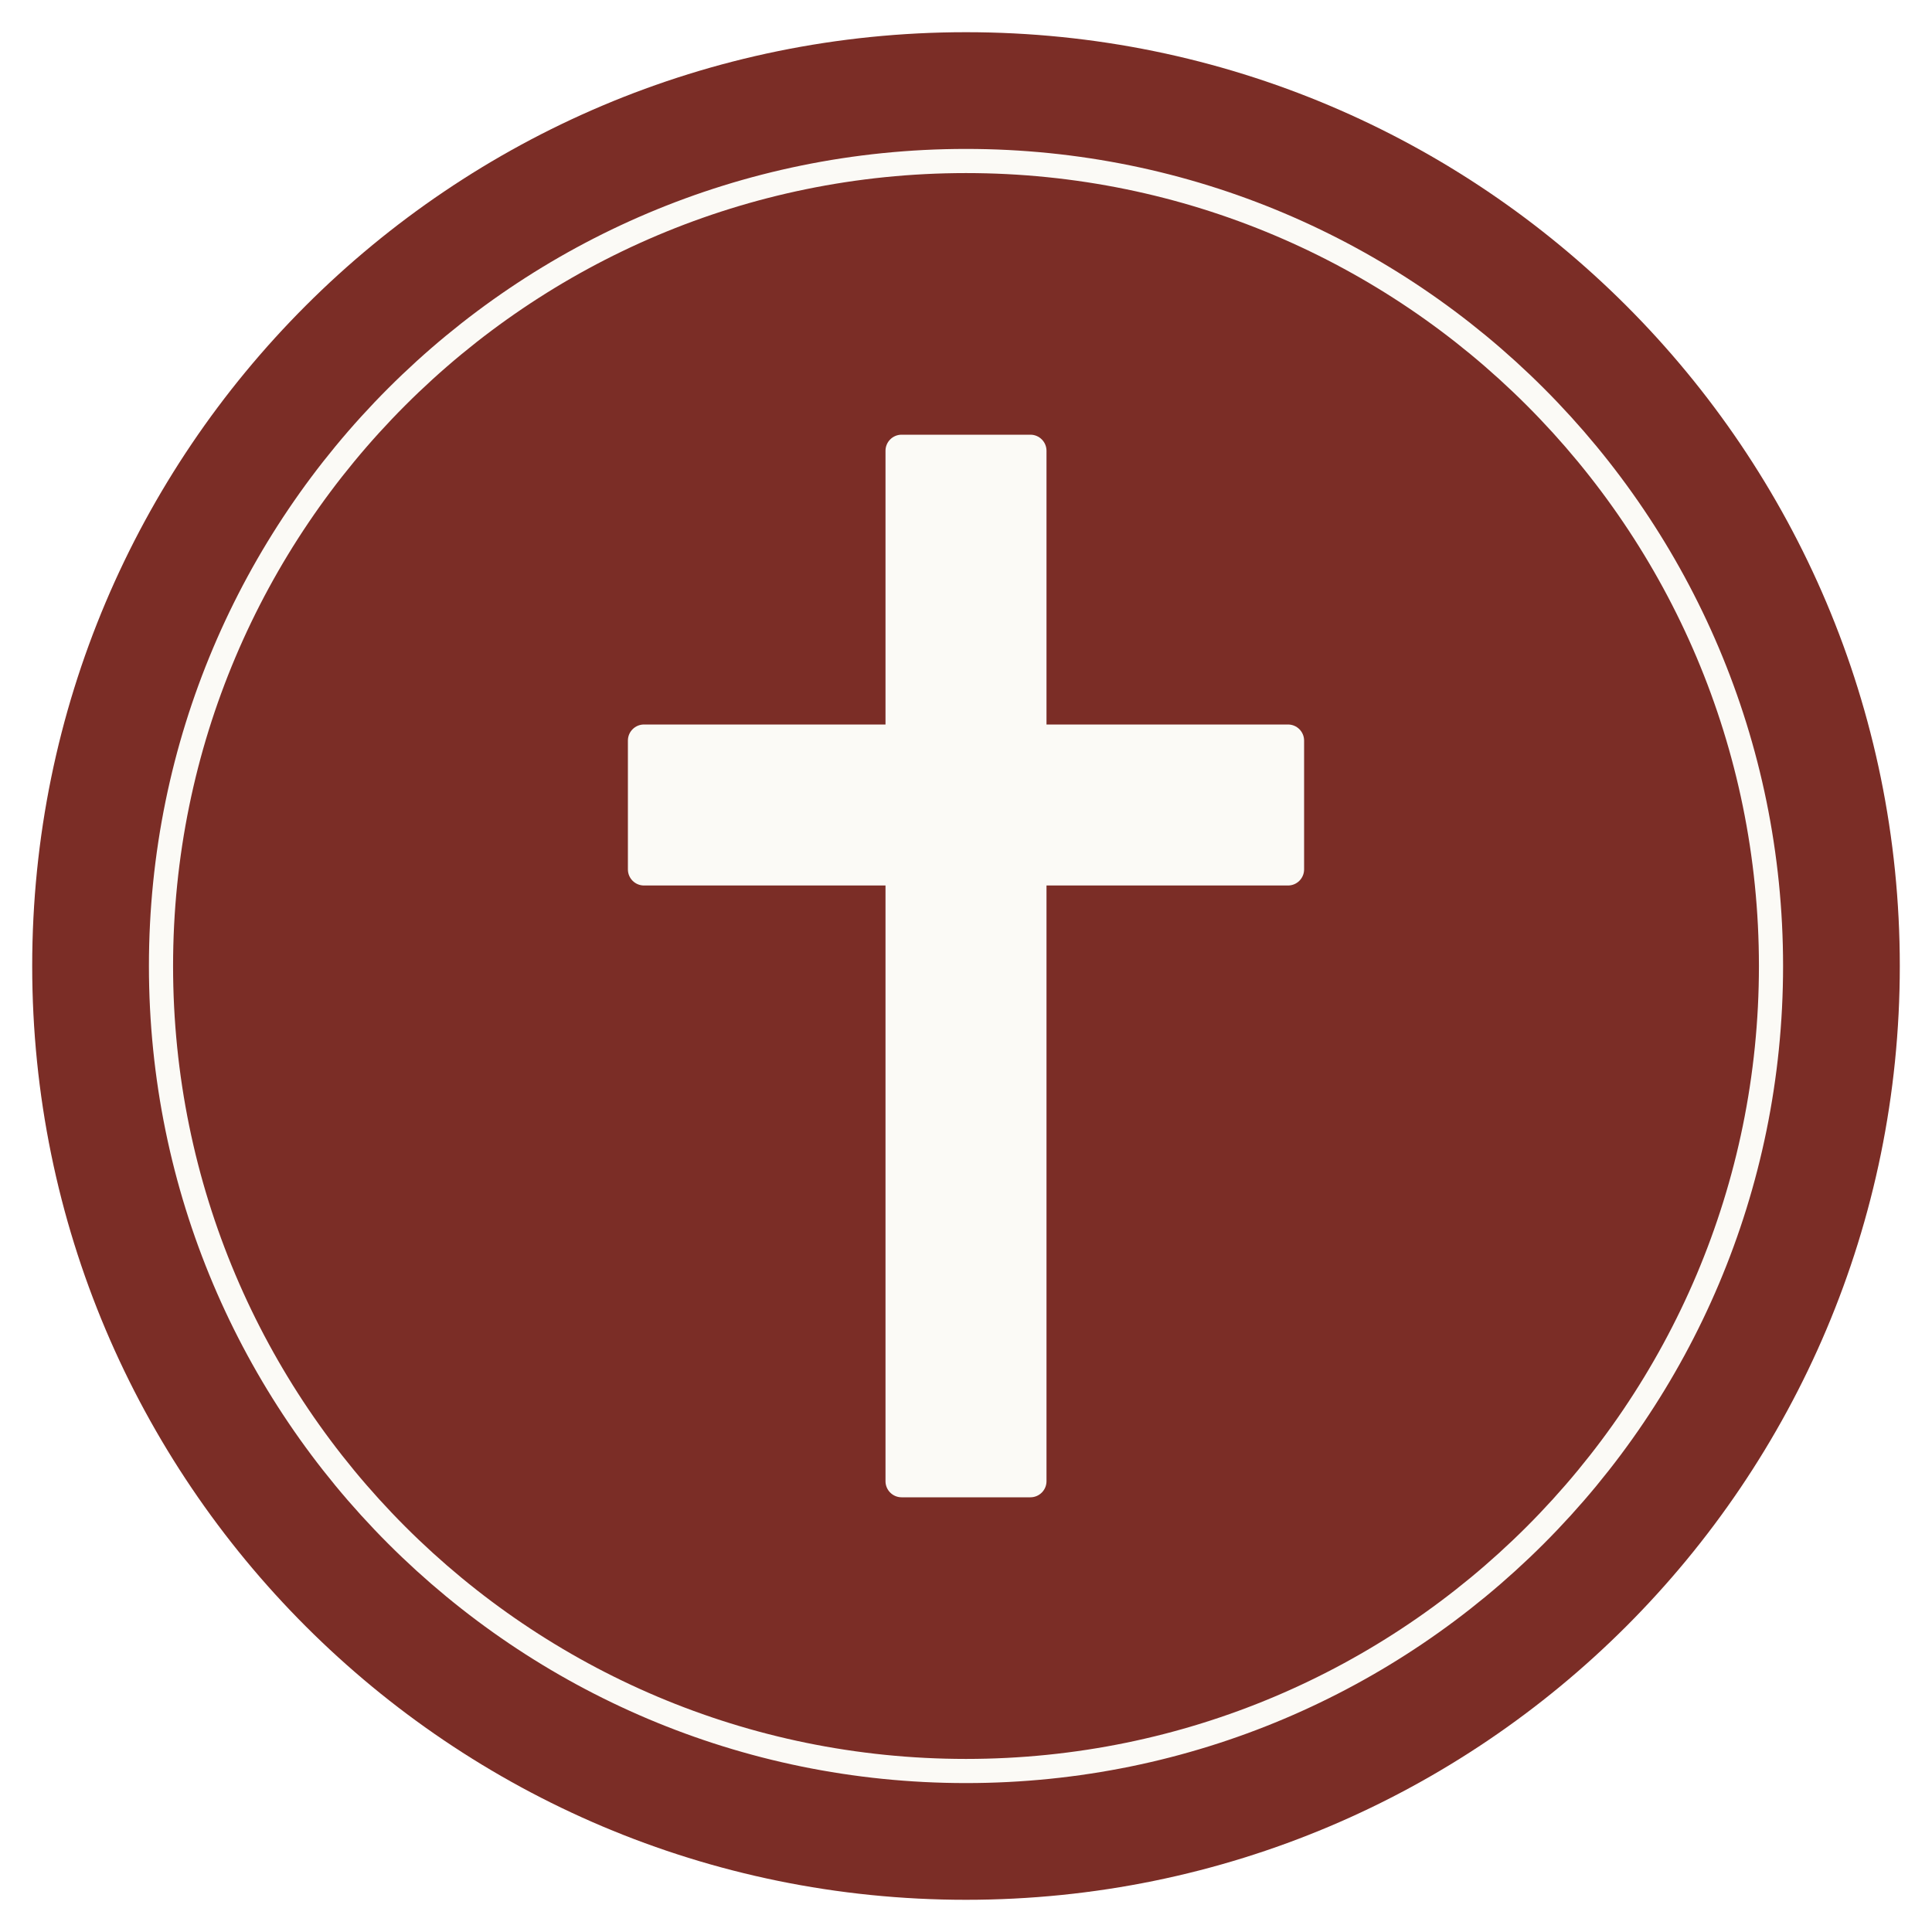
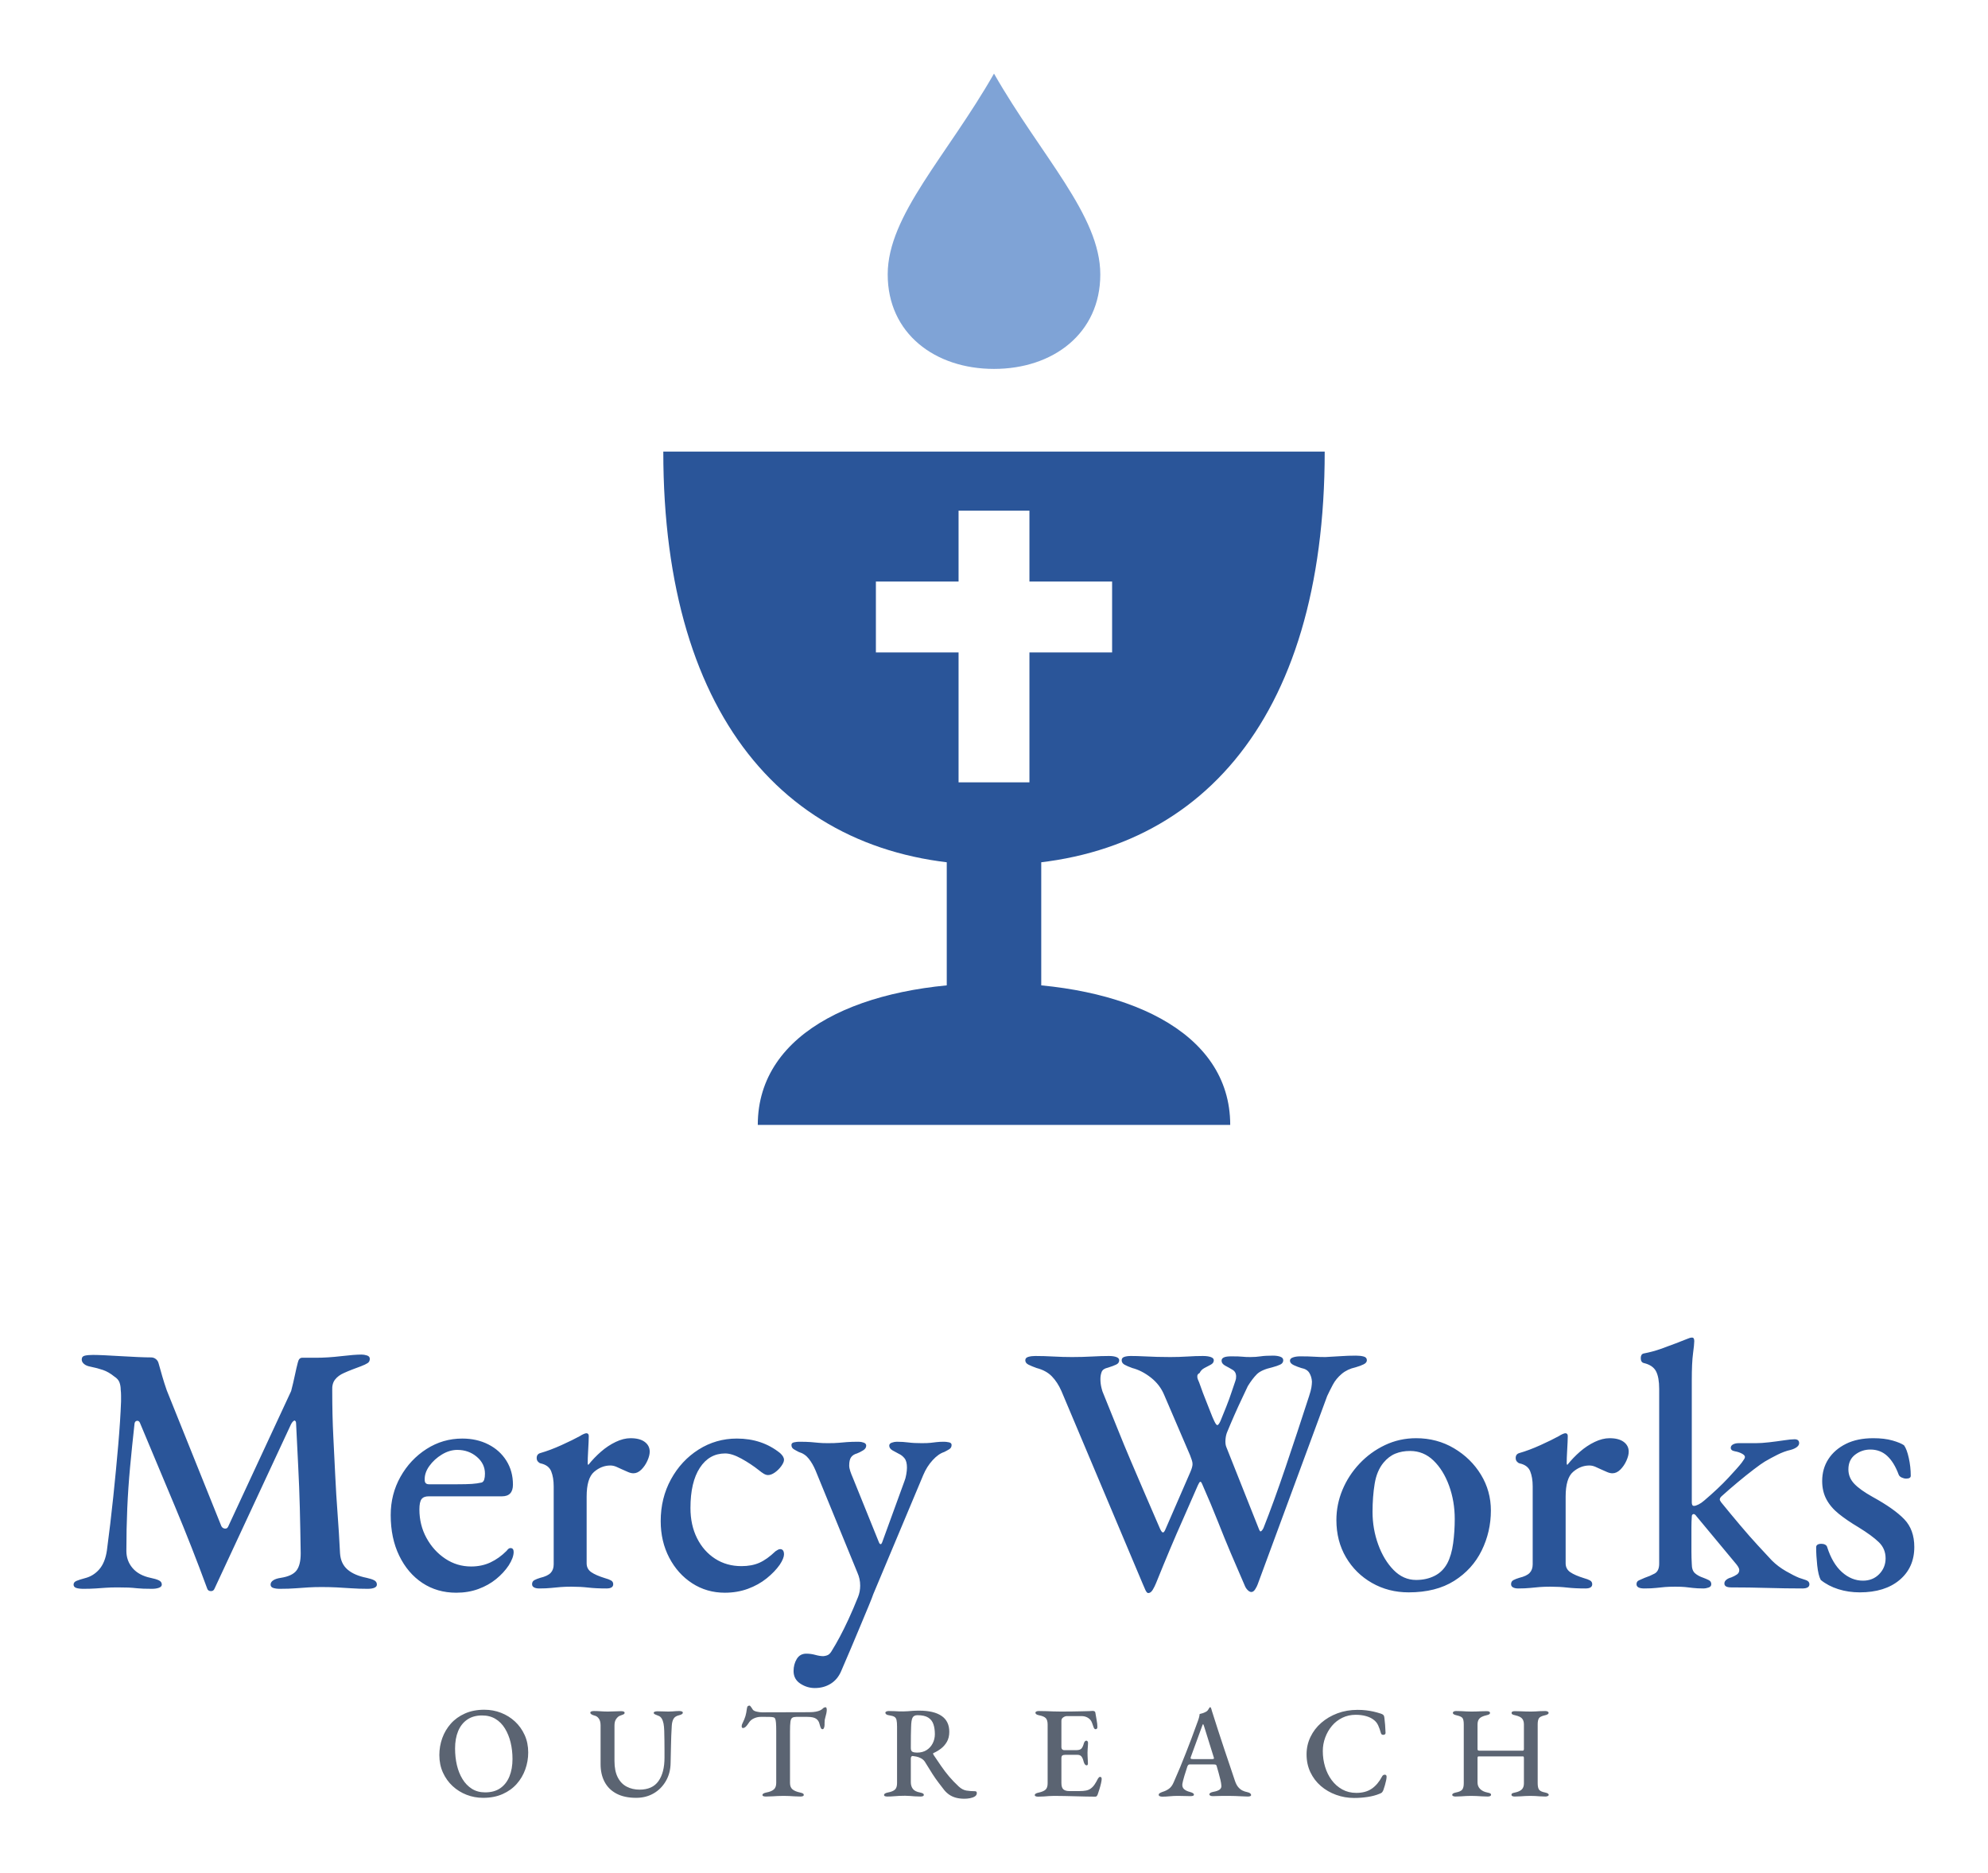
- <svg xmlns="http://www.w3.org/2000/svg" viewBox="0 0 120 120" role="img" aria-labelledby="t">
-   <style>
-     .disc { fill: #7b2d26; }
-     .mark { fill: #fbfaf6; }
-     .ring { fill: none; stroke: #fbfaf6; stroke-width: 1.5; }
-     @media (prefers-color-scheme: dark) {
-       .disc { fill: #e0a196; }
-       .mark { fill: #161513; }
-       .ring { stroke: #161513; }
-     }
-   </style>
-   <circle class="disc" cx="60" cy="60" r="58" />
-   <circle class="ring" cx="60" cy="60" r="50" />
-   <rect class="mark" x="55" y="27" width="10" height="66" rx="1" />
-   <rect class="mark" x="39" y="45" width="42" height="10" rx="1" />
+ <svg xmlns="http://www.w3.org/2000/svg" viewBox="-34.16 -3.23 168.32 158.50" role="img" aria-label="Mercy Works Outreach logo">
+   <g>
+     <path d="M50 3 C46 10 41 15 41 20 C41 25 45 28 50 28 C55 28 59 25 59 20 C59 15 54 10 50 3 Z" fill="#7FA3D6" />
+     <path d="M22 35 L78 35 C78 58 67 70 50 70 C33 70 22 58 22 35 Z M47 40 L47 46 L40 46 L40 52 L47 52 L47 63 L53 63 L53 52 L60 52 L60 46 L53 46 L53 40 Z" fill="#2A5599" fill-rule="evenodd" />
+     <path d="M46 69 L54 69 L54 81 L46 81 Z M30 92 C30 84 39 80 50 80 C61 80 70 84 70 92 Z" fill="#2A5599" />
+   </g>
+   <path d="M1.41 0.12Q1.02 0.12 0.795 0.045Q0.57 -0.03 0.57 -0.24Q0.57 -0.45 0.825 -0.555Q1.08 -0.66 1.53 -0.78Q2.25 -0.96 2.745 -1.53Q3.24 -2.1 3.39 -3.12Q3.69 -5.37 3.93 -7.665Q4.17 -9.96 4.35 -12.045Q4.53 -14.13 4.59 -15.75V-16.23Q4.59 -16.5 4.56 -16.74Q4.56 -17.07 4.455 -17.355Q4.35 -17.64 4.02 -17.85Q3.54 -18.24 3.06 -18.405Q2.58 -18.57 1.98 -18.69Q1.65 -18.75 1.455 -18.915Q1.26 -19.08 1.26 -19.29Q1.26 -19.56 1.53 -19.62Q1.8 -19.68 2.22 -19.68Q2.58 -19.68 3.21 -19.65Q3.84 -19.62 4.59 -19.575Q5.34 -19.53 6.015 -19.5Q6.69 -19.47 7.14 -19.47Q7.35 -19.47 7.53 -19.335Q7.71 -19.2 7.77 -18.96Q7.92 -18.42 8.085 -17.85Q8.25 -17.28 8.46 -16.68L13.08 -5.19Q13.17 -5.01 13.365 -4.98Q13.56 -4.95 13.65 -5.13L18.99 -16.62Q19.17 -17.31 19.305 -17.955Q19.44 -18.6 19.56 -19.05Q19.65 -19.44 19.92 -19.44H21.06Q22.08 -19.44 23.22 -19.575Q24.36 -19.71 24.96 -19.71Q25.17 -19.71 25.41 -19.635Q25.65 -19.56 25.65 -19.35Q25.65 -19.11 25.47 -18.99Q25.29 -18.87 24.9 -18.72Q24.57 -18.6 24.18 -18.45Q23.79 -18.3 23.46 -18.15Q22.98 -17.94 22.71 -17.595Q22.44 -17.25 22.47 -16.68Q22.47 -14.55 22.56 -12.795Q22.65 -11.04 22.725 -9.45Q22.8 -7.86 22.92 -6.27Q23.04 -4.68 23.13 -2.88Q23.19 -2.01 23.76 -1.515Q24.33 -1.02 25.38 -0.81Q25.8 -0.72 26.025 -0.6Q26.25 -0.48 26.25 -0.24Q26.25 -0.06 26.04 0.03Q25.83 0.12 25.47 0.12Q24.72 0.12 24.09 0.075Q23.46 0.03 22.845 0.0Q22.23 -0.03 21.57 -0.03Q20.97 -0.03 20.46 0.0Q19.95 0.03 19.38 0.075Q18.81 0.12 18.03 0.12Q17.7 0.12 17.475 0.045Q17.25 -0.03 17.25 -0.24Q17.25 -0.45 17.475 -0.6Q17.7 -0.75 18.12 -0.81Q19.08 -0.96 19.44 -1.425Q19.8 -1.89 19.8 -2.88Q19.77 -4.95 19.725 -6.72Q19.68 -8.49 19.59 -10.215Q19.5 -11.94 19.41 -13.86Q19.41 -14.07 19.32 -14.1Q19.32 -14.13 19.29 -14.13Q19.14 -14.1 18.99 -13.83L12.51 0.09Q12.42 0.33 12.18 0.315Q11.94 0.3 11.88 0.09Q10.59 -3.42 9.165 -6.825Q7.74 -10.23 6.18 -13.95Q6.09 -14.13 5.925 -14.1Q5.76 -14.07 5.73 -13.86Q5.52 -11.97 5.355 -10.2Q5.19 -8.43 5.115 -6.69Q5.04 -4.95 5.04 -3.09Q5.04 -2.25 5.565 -1.635Q6.09 -1.02 7.08 -0.81Q7.53 -0.72 7.785 -0.6Q8.04 -0.48 8.04 -0.24Q8.04 -0.06 7.8 0.03Q7.56 0.12 7.2 0.12Q6.39 0.12 5.97 0.075Q5.55 0.03 5.22 0.015Q4.89 0.0 4.29 0.0Q3.72 0.0 3.3 0.03L2.43 0.09Q1.98 0.12 1.41 0.12ZM32.97 0.45Q31.35 0.45 30.105 -0.375Q28.86 -1.2 28.14 -2.685Q27.42 -4.17 27.42 -6.12Q27.42 -7.89 28.245 -9.36Q29.07 -10.83 30.45 -11.715Q31.83 -12.6 33.48 -12.6Q34.71 -12.6 35.685 -12.105Q36.66 -11.61 37.215 -10.725Q37.77 -9.84 37.77 -8.7Q37.77 -7.71 36.84 -7.71H30.63Q30.21 -7.71 30.03 -7.47Q29.85 -7.23 29.85 -6.6Q29.85 -5.28 30.45 -4.185Q31.05 -3.09 32.04 -2.43Q33.03 -1.77 34.23 -1.77Q35.13 -1.77 35.865 -2.115Q36.6 -2.46 37.23 -3.09Q37.32 -3.21 37.395 -3.27Q37.47 -3.33 37.56 -3.33Q37.83 -3.33 37.83 -3.0Q37.83 -2.52 37.41 -1.86Q36.99 -1.23 36.345 -0.705Q35.7 -0.18 34.845 0.135Q33.99 0.45 32.97 0.45ZM30.66 -8.73H33.06Q33.84 -8.73 34.29 -8.76Q34.74 -8.79 35.13 -8.88Q35.28 -8.94 35.34 -9.135Q35.4 -9.33 35.4 -9.63Q35.4 -10.47 34.71 -11.055Q34.02 -11.64 33.06 -11.64Q32.4 -11.64 31.755 -11.25Q31.11 -10.86 30.69 -10.275Q30.27 -9.69 30.3 -9.09Q30.3 -8.73 30.66 -8.73ZM39.99 0.09Q39.72 0.09 39.555 0.0Q39.39 -0.09 39.39 -0.27Q39.39 -0.51 39.585 -0.615Q39.78 -0.72 40.08 -0.81Q40.71 -0.96 40.965 -1.23Q41.22 -1.5 41.22 -1.95V-8.55Q41.22 -9.3 41.01 -9.825Q40.8 -10.35 40.11 -10.5Q39.99 -10.53 39.885 -10.65Q39.78 -10.77 39.78 -10.95Q39.78 -11.28 40.08 -11.37Q40.92 -11.61 41.88 -12.045Q42.84 -12.48 43.44 -12.81Q43.62 -12.93 43.77 -12.99Q43.92 -13.05 43.98 -13.05Q44.19 -13.05 44.19 -12.81Q44.19 -12.69 44.175 -12.3Q44.16 -11.91 44.13 -11.43Q44.1 -10.95 44.1 -10.5Q44.1 -10.38 44.16 -10.38Q44.64 -10.98 45.225 -11.49Q45.81 -12.0 46.47 -12.315Q47.13 -12.63 47.73 -12.63Q48.51 -12.63 48.93 -12.315Q49.35 -12.0 49.35 -11.49Q49.35 -11.16 49.155 -10.725Q48.96 -10.29 48.645 -9.975Q48.33 -9.66 47.97 -9.66Q47.76 -9.66 47.52 -9.765Q47.28 -9.87 47.01 -9.99Q46.77 -10.11 46.515 -10.215Q46.26 -10.32 46.02 -10.32Q45.27 -10.32 44.64 -9.78Q44.01 -9.24 44.01 -7.68V-2.04Q44.01 -1.56 44.4 -1.29Q44.79 -1.02 45.57 -0.78Q45.9 -0.69 46.08 -0.585Q46.26 -0.48 46.26 -0.27Q46.26 0.09 45.69 0.09Q44.79 0.09 44.145 0.015Q43.5 -0.06 42.72 -0.06Q42.21 -0.06 41.82 -0.03Q41.43 0.0 41.01 0.045Q40.59 0.09 39.99 0.09ZM55.71 0.45Q54.18 0.45 52.95 -0.345Q51.72 -1.14 51.0 -2.52Q50.28 -3.9 50.28 -5.61Q50.28 -7.56 51.15 -9.15Q52.02 -10.74 53.49 -11.67Q54.96 -12.6 56.73 -12.6Q58.86 -12.6 60.39 -11.37Q60.72 -11.07 60.72 -10.8Q60.72 -10.59 60.495 -10.275Q60.27 -9.96 59.955 -9.735Q59.64 -9.51 59.37 -9.51Q59.19 -9.51 58.995 -9.63Q58.8 -9.75 58.62 -9.9Q57.9 -10.47 57.105 -10.905Q56.31 -11.34 55.74 -11.34Q54.39 -11.34 53.595 -10.125Q52.8 -8.91 52.8 -6.72Q52.8 -5.28 53.355 -4.17Q53.91 -3.06 54.885 -2.43Q55.86 -1.8 57.12 -1.8Q57.99 -1.8 58.635 -2.085Q59.28 -2.37 60.0 -3.06Q60.09 -3.12 60.195 -3.18Q60.3 -3.24 60.39 -3.24Q60.72 -3.24 60.72 -2.79Q60.72 -2.64 60.63 -2.415Q60.54 -2.19 60.36 -1.92Q59.94 -1.32 59.25 -0.765Q58.56 -0.21 57.66 0.12Q56.76 0.45 55.71 0.45ZM63.33 8.52Q62.67 8.52 62.1 8.145Q61.53 7.77 61.53 7.08Q61.53 6.51 61.8 6.06Q62.07 5.61 62.61 5.61Q63.0 5.61 63.375 5.715Q63.75 5.82 64.05 5.82Q64.35 5.79 64.5 5.685Q64.65 5.58 64.8 5.31Q65.1 4.83 65.445 4.185Q65.79 3.54 66.18 2.7Q66.57 1.86 66.99 0.81Q67.17 0.36 67.17 -0.15Q67.17 -0.45 67.11 -0.72Q67.05 -0.99 66.93 -1.26L63.39 -9.9Q63.15 -10.47 62.82 -10.89Q62.49 -11.31 61.98 -11.46Q61.74 -11.58 61.545 -11.7Q61.35 -11.82 61.35 -12.06Q61.35 -12.24 61.59 -12.285Q61.83 -12.33 61.98 -12.33Q62.64 -12.33 63.0 -12.3Q63.36 -12.27 63.66 -12.24Q63.96 -12.21 64.44 -12.21Q65.01 -12.21 65.34 -12.24Q65.67 -12.27 66.045 -12.3Q66.42 -12.33 67.05 -12.33Q67.26 -12.33 67.47 -12.255Q67.68 -12.18 67.68 -12.0Q67.68 -11.76 67.41 -11.595Q67.14 -11.43 66.9 -11.34Q66.57 -11.25 66.405 -11.025Q66.24 -10.8 66.24 -10.32Q66.24 -10.11 66.33 -9.84Q66.42 -9.57 66.54 -9.3L68.76 -3.81Q68.82 -3.66 68.91 -3.66Q68.97 -3.66 69.03 -3.81L70.92 -9.0Q71.01 -9.21 71.07 -9.555Q71.13 -9.9 71.13 -10.14Q71.13 -10.68 70.92 -10.935Q70.71 -11.19 70.44 -11.31Q70.2 -11.43 69.915 -11.595Q69.63 -11.76 69.63 -12.0Q69.63 -12.18 69.855 -12.255Q70.08 -12.33 70.26 -12.33Q70.8 -12.33 71.25 -12.27Q71.7 -12.21 72.39 -12.21Q72.87 -12.21 73.14 -12.24Q73.41 -12.27 73.65 -12.3Q73.89 -12.33 74.28 -12.33Q74.43 -12.33 74.67 -12.285Q74.91 -12.24 74.91 -12.06Q74.91 -11.82 74.715 -11.7Q74.52 -11.58 74.28 -11.46Q73.8 -11.31 73.305 -10.77Q72.81 -10.23 72.51 -9.51L68.28 0.57Q68.19 0.84 67.905 1.53Q67.62 2.22 67.23 3.15Q66.84 4.08 66.405 5.115Q65.97 6.15 65.55 7.11Q65.25 7.8 64.665 8.16Q64.08 8.52 63.33 8.52ZM91.56 0.48Q91.44 0.48 91.32 0.225Q91.2 -0.03 91.08 -0.33L84.21 -16.62Q83.88 -17.37 83.4 -17.865Q82.92 -18.36 82.11 -18.57Q81.69 -18.72 81.42 -18.855Q81.15 -18.99 81.15 -19.23Q81.15 -19.44 81.405 -19.515Q81.66 -19.59 81.99 -19.59Q82.74 -19.59 83.535 -19.545Q84.33 -19.5 85.11 -19.5Q85.98 -19.5 86.79 -19.545Q87.6 -19.59 88.23 -19.59Q88.62 -19.59 88.86 -19.5Q89.1 -19.41 89.1 -19.23Q89.1 -18.99 88.86 -18.87Q88.62 -18.75 88.14 -18.6Q87.72 -18.51 87.615 -18.24Q87.51 -17.97 87.51 -17.64Q87.51 -17.25 87.6 -16.89Q87.69 -16.53 87.72 -16.5Q88.38 -14.88 88.95 -13.455Q89.52 -12.03 90.09 -10.695Q90.66 -9.36 91.26 -7.965Q91.86 -6.57 92.55 -4.98Q92.7 -4.65 92.805 -4.65Q92.91 -4.65 93.03 -4.95L95.13 -9.78Q95.22 -9.99 95.265 -10.155Q95.31 -10.32 95.31 -10.44Q95.31 -10.59 95.25 -10.77Q95.19 -10.95 95.1 -11.19L92.91 -16.29Q92.55 -17.16 91.785 -17.76Q91.02 -18.36 90.21 -18.57Q89.79 -18.72 89.55 -18.855Q89.31 -18.99 89.31 -19.23Q89.31 -19.44 89.535 -19.515Q89.76 -19.59 90.09 -19.59Q90.63 -19.59 91.185 -19.56Q91.74 -19.53 92.31 -19.515Q92.88 -19.5 93.42 -19.5Q94.17 -19.5 94.875 -19.545Q95.58 -19.59 96.18 -19.59Q96.6 -19.59 96.855 -19.5Q97.11 -19.41 97.11 -19.23Q97.11 -18.99 96.855 -18.855Q96.6 -18.72 96.315 -18.57Q96.03 -18.42 95.91 -18.15Q95.73 -18.06 95.715 -17.91Q95.7 -17.76 95.76 -17.61Q95.85 -17.43 96.015 -16.95Q96.18 -16.47 96.405 -15.915Q96.63 -15.36 96.825 -14.85Q97.02 -14.34 97.14 -14.1Q97.32 -13.71 97.425 -13.74Q97.53 -13.77 97.68 -14.1Q97.89 -14.61 98.16 -15.285Q98.43 -15.96 98.64 -16.605Q98.85 -17.25 98.94 -17.49Q99.0 -17.64 99.0 -17.85Q99.0 -18.24 98.7 -18.42Q98.4 -18.6 98.085 -18.765Q97.77 -18.93 97.77 -19.2Q97.77 -19.38 97.965 -19.47Q98.16 -19.56 98.58 -19.56Q99.27 -19.56 99.525 -19.53Q99.78 -19.5 100.2 -19.5Q100.68 -19.5 101.07 -19.56Q101.46 -19.62 102.12 -19.62Q102.48 -19.62 102.735 -19.53Q102.99 -19.44 102.99 -19.23Q102.99 -18.99 102.75 -18.87Q102.51 -18.75 102.06 -18.63Q101.13 -18.42 100.755 -18.045Q100.38 -17.67 99.99 -17.04Q99.81 -16.65 99.495 -15.99Q99.18 -15.33 98.85 -14.58Q98.52 -13.83 98.25 -13.17Q98.13 -12.9 98.1 -12.525Q98.07 -12.15 98.16 -11.91L100.95 -4.89Q101.01 -4.74 101.07 -4.74Q101.1 -4.74 101.13 -4.77Q101.22 -4.83 101.31 -5.01Q102.18 -7.2 103.185 -10.17Q104.19 -13.14 105.18 -16.2Q105.33 -16.65 105.375 -16.935Q105.42 -17.22 105.42 -17.43Q105.39 -17.85 105.195 -18.165Q105.0 -18.48 104.52 -18.57Q104.22 -18.66 103.89 -18.81Q103.56 -18.96 103.56 -19.2Q103.56 -19.38 103.815 -19.47Q104.07 -19.56 104.43 -19.56Q105.15 -19.56 105.6 -19.53Q106.05 -19.5 106.56 -19.5Q107.22 -19.53 107.85 -19.575Q108.48 -19.62 109.14 -19.62Q109.53 -19.62 109.8 -19.545Q110.07 -19.47 110.07 -19.23Q110.07 -19.02 109.8 -18.885Q109.53 -18.75 109.11 -18.63Q108.42 -18.48 107.94 -18.075Q107.46 -17.67 107.19 -17.16Q106.92 -16.65 106.71 -16.2L100.83 -0.27Q100.77 -0.09 100.62 0.15Q100.47 0.39 100.29 0.39Q100.14 0.39 99.975 0.225Q99.81 0.06 99.72 -0.18Q99.09 -1.62 98.55 -2.895Q98.01 -4.17 97.455 -5.58Q96.9 -6.99 96.12 -8.76Q96.03 -8.97 95.955 -8.94Q95.88 -8.91 95.76 -8.64Q95.1 -7.11 94.53 -5.835Q93.96 -4.56 93.405 -3.24Q92.85 -1.92 92.22 -0.36Q92.1 -0.06 91.935 0.21Q91.77 0.48 91.56 0.48ZM113.61 0.42Q111.9 0.42 110.505 -0.375Q109.11 -1.17 108.3 -2.55Q107.49 -3.93 107.49 -5.7Q107.49 -7.02 108.0 -8.25Q108.51 -9.48 109.44 -10.47Q110.37 -11.46 111.6 -12.045Q112.83 -12.63 114.24 -12.63Q116.01 -12.63 117.45 -11.775Q118.89 -10.92 119.73 -9.54Q120.57 -8.16 120.57 -6.51Q120.57 -4.71 119.79 -3.12Q119.01 -1.53 117.465 -0.555Q115.92 0.42 113.61 0.42ZM114.24 -0.63Q115.11 -0.63 115.8 -0.975Q116.49 -1.32 116.88 -2.04Q117.24 -2.73 117.375 -3.735Q117.51 -4.74 117.51 -5.79Q117.51 -7.29 117.03 -8.61Q116.55 -9.93 115.71 -10.74Q114.87 -11.55 113.73 -11.55Q113.04 -11.55 112.485 -11.325Q111.93 -11.1 111.48 -10.56Q110.91 -9.87 110.73 -8.775Q110.55 -7.68 110.55 -6.39Q110.55 -4.95 111.03 -3.63Q111.51 -2.31 112.335 -1.47Q113.16 -0.63 114.24 -0.63ZM122.88 0.09Q122.61 0.09 122.445 0.0Q122.28 -0.09 122.28 -0.27Q122.28 -0.51 122.475 -0.615Q122.67 -0.72 122.97 -0.81Q123.6 -0.96 123.855 -1.23Q124.11 -1.5 124.11 -1.95V-8.55Q124.11 -9.3 123.9 -9.825Q123.69 -10.35 123.0 -10.5Q122.88 -10.53 122.775 -10.65Q122.67 -10.77 122.67 -10.95Q122.67 -11.28 122.97 -11.37Q123.81 -11.61 124.77 -12.045Q125.73 -12.48 126.33 -12.81Q126.51 -12.93 126.66 -12.99Q126.81 -13.05 126.87 -13.05Q127.08 -13.05 127.08 -12.81Q127.08 -12.69 127.065 -12.3Q127.05 -11.91 127.02 -11.43Q126.99 -10.95 126.99 -10.5Q126.99 -10.38 127.05 -10.38Q127.53 -10.98 128.115 -11.49Q128.7 -12.0 129.36 -12.315Q130.02 -12.63 130.62 -12.63Q131.4 -12.63 131.82 -12.315Q132.24 -12.0 132.24 -11.49Q132.24 -11.16 132.045 -10.725Q131.85 -10.29 131.535 -9.975Q131.22 -9.66 130.86 -9.66Q130.65 -9.66 130.41 -9.765Q130.17 -9.87 129.9 -9.99Q129.66 -10.11 129.405 -10.215Q129.15 -10.32 128.91 -10.32Q128.16 -10.32 127.53 -9.78Q126.9 -9.24 126.9 -7.68V-2.04Q126.9 -1.56 127.29 -1.29Q127.68 -1.02 128.46 -0.78Q128.79 -0.69 128.97 -0.585Q129.15 -0.48 129.15 -0.27Q129.15 0.09 128.58 0.09Q127.68 0.09 127.035 0.015Q126.39 -0.06 125.61 -0.06Q125.1 -0.06 124.71 -0.03Q124.32 0.0 123.9 0.045Q123.48 0.09 122.88 0.09ZM133.56 0.09Q132.9 0.09 132.9 -0.27Q132.9 -0.51 133.11 -0.6Q133.32 -0.69 133.59 -0.81Q134.04 -0.96 134.43 -1.17Q134.82 -1.38 134.82 -2.01V-16.8Q134.82 -17.79 134.55 -18.3Q134.28 -18.81 133.53 -18.99Q133.26 -19.05 133.26 -19.41Q133.26 -19.74 133.5 -19.8Q134.28 -19.95 134.955 -20.19Q135.63 -20.43 136.215 -20.655Q136.8 -20.88 137.25 -21.06Q137.46 -21.15 137.58 -21.15Q137.7 -21.15 137.745 -21.075Q137.79 -21.0 137.79 -20.85Q137.79 -20.58 137.685 -19.8Q137.58 -19.02 137.58 -17.52V-7.2Q137.58 -6.9 137.76 -6.9Q137.91 -6.9 138.15 -7.02Q138.39 -7.14 138.63 -7.35Q139.83 -8.37 140.67 -9.27Q141.51 -10.17 141.81 -10.56Q141.93 -10.74 142.005 -10.845Q142.08 -10.95 142.08 -11.04Q142.08 -11.19 141.825 -11.325Q141.57 -11.46 141.24 -11.52Q140.88 -11.58 140.88 -11.82Q140.88 -12.0 141.075 -12.105Q141.27 -12.21 141.54 -12.21H143.01Q143.49 -12.21 144.135 -12.285Q144.78 -12.36 145.38 -12.45Q145.98 -12.54 146.28 -12.54Q146.67 -12.54 146.67 -12.21Q146.67 -12.03 146.475 -11.88Q146.28 -11.73 145.95 -11.64Q145.41 -11.52 144.84 -11.235Q144.27 -10.95 143.76 -10.65Q143.46 -10.47 142.83 -9.99Q142.2 -9.51 141.48 -8.91Q140.76 -8.31 140.13 -7.74Q139.95 -7.59 139.95 -7.44Q139.95 -7.38 139.995 -7.32Q140.04 -7.26 140.07 -7.2Q140.85 -6.24 141.66 -5.28Q142.47 -4.32 143.19 -3.54Q143.91 -2.76 144.36 -2.28Q144.87 -1.77 145.545 -1.38Q146.22 -0.99 146.67 -0.81Q146.97 -0.72 147.255 -0.615Q147.54 -0.51 147.54 -0.27Q147.54 0.09 146.94 0.09Q145.53 0.09 143.985 0.045Q142.44 0.0 140.91 0.0Q140.34 0.0 140.34 -0.33Q140.34 -0.51 140.505 -0.645Q140.67 -0.78 140.91 -0.84Q141.21 -0.96 141.405 -1.095Q141.6 -1.23 141.6 -1.47Q141.6 -1.56 141.54 -1.68Q141.48 -1.8 141.36 -1.95L137.97 -6.03Q137.85 -6.21 137.73 -6.21Q137.58 -6.18 137.58 -6.0Q137.55 -5.55 137.55 -5.07V-3.06Q137.55 -2.49 137.58 -1.98Q137.58 -1.44 137.85 -1.2Q138.12 -0.96 138.57 -0.81Q138.81 -0.72 139.02 -0.615Q139.23 -0.51 139.23 -0.27Q139.23 -0.06 138.99 0.015Q138.75 0.09 138.6 0.09Q138.03 0.09 137.67 0.045Q137.31 0.0 137.01 -0.03Q136.71 -0.06 136.17 -0.06Q135.66 -0.06 135.3 -0.03Q134.94 0.0 134.55 0.045Q134.16 0.09 133.56 0.09ZM151.8 0.42Q150.84 0.42 149.985 0.15Q149.13 -0.12 148.5 -0.63Q148.29 -1.02 148.2 -1.86Q148.11 -2.7 148.11 -3.39Q148.11 -3.69 148.56 -3.69Q148.74 -3.69 148.875 -3.615Q149.01 -3.54 149.04 -3.42Q149.49 -2.01 150.3 -1.29Q151.11 -0.57 152.07 -0.57Q152.91 -0.57 153.45 -1.125Q153.99 -1.68 153.99 -2.46Q153.99 -3.27 153.42 -3.825Q152.85 -4.38 151.68 -5.1Q150.72 -5.67 150.03 -6.225Q149.34 -6.78 148.98 -7.455Q148.62 -8.13 148.62 -9.0Q148.62 -10.05 149.145 -10.86Q149.67 -11.67 150.63 -12.15Q151.59 -12.63 152.94 -12.63Q153.9 -12.63 154.575 -12.435Q155.25 -12.24 155.55 -12.03Q155.79 -11.7 155.955 -10.95Q156.12 -10.2 156.12 -9.45Q156.12 -9.21 155.73 -9.21Q155.55 -9.21 155.355 -9.3Q155.16 -9.39 155.1 -9.54Q154.71 -10.59 154.125 -11.13Q153.54 -11.67 152.7 -11.67Q151.98 -11.67 151.41 -11.235Q150.84 -10.8 150.84 -9.99Q150.84 -9.3 151.335 -8.775Q151.83 -8.25 152.91 -7.65Q154.71 -6.66 155.565 -5.775Q156.42 -4.89 156.42 -3.42Q156.42 -1.68 155.175 -0.63Q153.93 0.42 151.8 0.42Z" fill="#2A5599" transform="translate(-28.50 131.15)" />
+   <path d="M4.136 0.154Q3.399 0.154 2.734 -0.104Q2.068 -0.363 1.551 -0.841Q1.034 -1.32 0.732 -1.985Q0.429 -2.651 0.429 -3.465Q0.429 -4.213 0.676 -4.901Q0.924 -5.588 1.402 -6.127Q1.881 -6.666 2.596 -6.985Q3.311 -7.304 4.235 -7.304Q4.983 -7.304 5.649 -7.045Q6.314 -6.787 6.831 -6.309Q7.348 -5.83 7.65 -5.165Q7.953 -4.499 7.953 -3.685Q7.953 -2.948 7.705 -2.255Q7.458 -1.562 6.979 -1.023Q6.501 -0.484 5.786 -0.165Q5.071 0.154 4.136 0.154ZM4.312 -0.308Q5.082 -0.308 5.593 -0.665Q6.105 -1.023 6.364 -1.661Q6.622 -2.299 6.622 -3.135Q6.622 -3.872 6.463 -4.532Q6.303 -5.192 5.984 -5.714Q5.665 -6.237 5.181 -6.528Q4.697 -6.82 4.048 -6.82Q3.3 -6.82 2.788 -6.468Q2.277 -6.116 2.018 -5.489Q1.76 -4.862 1.76 -4.026Q1.76 -3.278 1.914 -2.618Q2.068 -1.958 2.387 -1.435Q2.706 -0.913 3.184 -0.61Q3.663 -0.308 4.312 -0.308ZM17.094 0.154Q16.104 0.154 15.433 -0.198Q14.762 -0.55 14.421 -1.194Q14.08 -1.837 14.08 -2.695V-5.984Q14.08 -6.347 13.931 -6.556Q13.783 -6.765 13.563 -6.809Q13.211 -6.908 13.211 -7.051Q13.211 -7.128 13.299 -7.161Q13.387 -7.194 13.519 -7.194Q13.805 -7.194 14.102 -7.172Q14.399 -7.15 14.707 -7.15Q14.982 -7.15 15.279 -7.166Q15.576 -7.183 15.807 -7.183Q15.95 -7.183 16.032 -7.15Q16.115 -7.117 16.115 -7.04Q16.115 -6.952 15.999 -6.902Q15.884 -6.853 15.697 -6.787Q15.554 -6.732 15.405 -6.528Q15.257 -6.325 15.257 -5.973V-2.959Q15.257 -2.123 15.532 -1.584Q15.807 -1.045 16.291 -0.792Q16.775 -0.539 17.38 -0.539Q18.469 -0.539 18.98 -1.26Q19.492 -1.98 19.492 -3.245V-3.883Q19.492 -4.268 19.486 -4.697Q19.481 -5.126 19.47 -5.511Q19.459 -5.874 19.41 -6.133Q19.36 -6.391 19.25 -6.567Q19.14 -6.743 18.964 -6.798L18.722 -6.897Q18.579 -6.952 18.579 -7.04Q18.579 -7.106 18.667 -7.139Q18.755 -7.172 18.898 -7.172Q19.206 -7.172 19.382 -7.161Q19.558 -7.15 19.811 -7.15Q19.998 -7.15 20.146 -7.161Q20.295 -7.172 20.438 -7.183Q20.581 -7.194 20.735 -7.194Q20.867 -7.194 20.955 -7.161Q21.043 -7.128 21.043 -7.051Q21.043 -6.908 20.702 -6.831Q20.383 -6.754 20.256 -6.534Q20.13 -6.314 20.108 -5.951Q20.053 -5.049 20.042 -4.295Q20.031 -3.542 20.009 -2.794Q19.998 -1.936 19.607 -1.265Q19.217 -0.594 18.568 -0.22Q17.919 0.154 17.094 0.154ZM28.083 0.044Q27.962 0.044 27.874 0.017Q27.786 -0.011 27.786 -0.088Q27.786 -0.165 27.874 -0.214Q27.962 -0.264 28.116 -0.297Q28.534 -0.374 28.743 -0.55Q28.952 -0.726 28.952 -1.111V-5.467Q28.952 -5.951 28.93 -6.198Q28.908 -6.446 28.864 -6.54Q28.82 -6.633 28.743 -6.655Q28.611 -6.688 28.446 -6.694Q28.281 -6.699 28.061 -6.699H27.632Q27.346 -6.699 27.065 -6.572Q26.785 -6.446 26.642 -6.215Q26.598 -6.149 26.515 -6.034Q26.433 -5.918 26.334 -5.835Q26.235 -5.753 26.136 -5.753Q26.081 -5.753 26.053 -5.797Q26.026 -5.841 26.026 -5.907Q26.026 -6.028 26.092 -6.149Q26.268 -6.501 26.345 -6.765Q26.422 -7.029 26.466 -7.392Q26.488 -7.568 26.554 -7.612Q26.62 -7.656 26.686 -7.656Q26.741 -7.656 26.834 -7.518Q26.928 -7.381 26.983 -7.293Q27.071 -7.194 27.313 -7.139Q27.555 -7.084 27.764 -7.084L31.735 -7.095Q32.076 -7.095 32.301 -7.139Q32.527 -7.183 32.67 -7.249Q32.824 -7.326 32.912 -7.419Q33.0 -7.513 33.143 -7.513Q33.187 -7.513 33.209 -7.441Q33.231 -7.37 33.231 -7.282Q33.231 -7.238 33.22 -7.15Q33.209 -7.062 33.198 -7.007Q33.154 -6.798 33.115 -6.677Q33.077 -6.556 33.06 -6.451Q33.044 -6.347 33.044 -6.182V-6.028Q33.044 -5.896 33.0 -5.775Q32.956 -5.654 32.868 -5.654Q32.78 -5.654 32.725 -5.769Q32.67 -5.885 32.615 -6.105Q32.549 -6.391 32.323 -6.545Q32.098 -6.699 31.581 -6.699H30.657Q30.437 -6.699 30.316 -6.627Q30.195 -6.556 30.156 -6.297Q30.118 -6.039 30.118 -5.467V-1.111Q30.118 -0.737 30.332 -0.561Q30.547 -0.385 30.965 -0.297Q31.119 -0.264 31.201 -0.22Q31.284 -0.176 31.284 -0.088Q31.284 -0.022 31.207 0.011Q31.13 0.044 30.998 0.044Q30.723 0.044 30.492 0.027Q30.261 0.011 30.041 0.0Q29.821 -0.011 29.579 -0.011Q29.315 -0.011 29.084 0.0Q28.853 0.011 28.611 0.027Q28.369 0.044 28.083 0.044ZM44.891 0.231Q44.495 0.231 44.181 0.148Q43.868 0.066 43.62 -0.099Q43.373 -0.264 43.175 -0.506Q42.922 -0.836 42.685 -1.144Q42.449 -1.452 42.196 -1.842Q41.943 -2.233 41.602 -2.794Q41.459 -3.069 41.195 -3.201Q41.008 -3.3 40.816 -3.338Q40.623 -3.377 40.502 -3.388Q40.425 -3.388 40.386 -3.327Q40.348 -3.267 40.348 -3.168V-1.177Q40.348 -0.825 40.524 -0.599Q40.7 -0.374 41.129 -0.297Q41.283 -0.264 41.365 -0.22Q41.448 -0.176 41.448 -0.088Q41.448 -0.022 41.371 0.011Q41.294 0.044 41.162 0.044Q40.887 0.044 40.672 0.027Q40.458 0.011 40.266 -0.005Q40.073 -0.022 39.864 -0.022Q39.6 -0.022 39.369 -0.011L38.896 0.022Q38.654 0.044 38.368 0.044Q38.247 0.044 38.165 0.017Q38.082 -0.011 38.082 -0.088Q38.082 -0.231 38.401 -0.297Q38.819 -0.374 39.001 -0.539Q39.182 -0.704 39.182 -1.089V-5.863Q39.182 -6.237 39.138 -6.429Q39.094 -6.622 38.957 -6.704Q38.819 -6.787 38.522 -6.831Q38.346 -6.853 38.269 -6.913Q38.192 -6.974 38.192 -7.051Q38.192 -7.117 38.275 -7.155Q38.357 -7.194 38.478 -7.194Q38.797 -7.194 38.973 -7.183Q39.149 -7.172 39.308 -7.166Q39.468 -7.161 39.71 -7.161Q39.93 -7.161 40.106 -7.178Q40.282 -7.194 40.502 -7.21Q40.722 -7.227 41.063 -7.227Q42.295 -7.227 42.95 -6.781Q43.604 -6.336 43.604 -5.434Q43.604 -4.939 43.401 -4.587Q43.197 -4.235 42.889 -4.004Q42.581 -3.773 42.273 -3.641Q42.229 -3.63 42.234 -3.591Q42.24 -3.553 42.262 -3.498Q42.603 -2.992 42.916 -2.535Q43.23 -2.079 43.587 -1.655Q43.945 -1.232 44.407 -0.803Q44.715 -0.517 45.05 -0.462Q45.386 -0.407 45.771 -0.407Q45.936 -0.407 45.936 -0.253Q45.936 -0.066 45.766 0.038Q45.595 0.143 45.353 0.187Q45.111 0.231 44.891 0.231ZM40.876 -3.674Q41.349 -3.674 41.684 -3.888Q42.02 -4.103 42.201 -4.46Q42.383 -4.818 42.383 -5.236Q42.383 -5.709 42.262 -6.072Q42.141 -6.435 41.822 -6.638Q41.503 -6.842 40.909 -6.842Q40.601 -6.842 40.491 -6.627Q40.381 -6.413 40.37 -5.819Q40.359 -5.555 40.353 -5.115Q40.348 -4.675 40.348 -4.07Q40.348 -3.806 40.491 -3.74Q40.634 -3.674 40.876 -3.674ZM51.128 0.055Q50.996 0.055 50.919 0.022Q50.842 -0.011 50.842 -0.077Q50.842 -0.22 51.161 -0.286Q51.568 -0.374 51.749 -0.533Q51.931 -0.693 51.931 -1.078V-6.05Q51.931 -6.424 51.777 -6.589Q51.623 -6.754 51.216 -6.831Q51.051 -6.864 50.974 -6.919Q50.897 -6.974 50.897 -7.051Q50.897 -7.117 50.974 -7.155Q51.051 -7.194 51.183 -7.194Q51.546 -7.194 51.837 -7.183Q52.129 -7.172 52.409 -7.161Q52.69 -7.15 53.02 -7.15Q53.46 -7.15 53.95 -7.155Q54.439 -7.161 54.835 -7.172Q55.209 -7.172 55.456 -7.188Q55.704 -7.205 55.748 -7.205Q55.814 -7.205 55.885 -7.177Q55.957 -7.15 55.968 -7.073Q56.023 -6.732 56.084 -6.407Q56.144 -6.083 56.144 -5.841Q56.144 -5.731 56.094 -5.692Q56.045 -5.654 55.99 -5.654Q55.935 -5.654 55.902 -5.687Q55.869 -5.72 55.836 -5.786Q55.759 -6.006 55.693 -6.188Q55.627 -6.369 55.539 -6.457Q55.396 -6.611 55.209 -6.688Q55.022 -6.765 54.791 -6.765H53.559Q53.416 -6.765 53.256 -6.66Q53.097 -6.556 53.097 -6.369V-4.125Q53.097 -4.015 53.163 -3.949Q53.229 -3.883 53.317 -3.883H54.362Q54.681 -3.883 54.802 -4.026Q54.923 -4.169 55.0 -4.466Q55.077 -4.686 55.209 -4.686Q55.264 -4.686 55.308 -4.636Q55.352 -4.587 55.352 -4.488Q55.352 -4.422 55.341 -4.268Q55.33 -4.114 55.319 -3.949Q55.308 -3.784 55.308 -3.685Q55.308 -3.564 55.313 -3.393Q55.319 -3.223 55.33 -3.058Q55.341 -2.893 55.341 -2.816Q55.352 -2.717 55.325 -2.656Q55.297 -2.596 55.242 -2.596Q55.066 -2.596 54.978 -2.915Q54.912 -3.201 54.796 -3.344Q54.681 -3.487 54.461 -3.487H53.438Q53.262 -3.487 53.179 -3.432Q53.097 -3.377 53.097 -3.201V-1.1Q53.097 -0.715 53.262 -0.567Q53.427 -0.418 53.768 -0.418H54.637Q54.945 -0.418 55.176 -0.462Q55.407 -0.506 55.572 -0.627Q55.759 -0.759 55.902 -0.968Q56.045 -1.177 56.199 -1.485Q56.243 -1.551 56.287 -1.589Q56.331 -1.628 56.386 -1.617Q56.452 -1.617 56.48 -1.567Q56.507 -1.518 56.507 -1.441Q56.507 -1.32 56.452 -1.078Q56.397 -0.836 56.314 -0.572Q56.232 -0.308 56.166 -0.121Q56.133 -0.044 56.089 0.005Q56.045 0.055 55.979 0.055Q55.583 0.055 55.154 0.044Q54.725 0.033 54.274 0.022L53.372 0.0Q52.921 -0.011 52.481 -0.011Q52.25 -0.011 52.041 0.005Q51.832 0.022 51.617 0.038Q51.403 0.055 51.128 0.055ZM61.644 0.055Q61.512 0.055 61.424 0.016Q61.336 -0.022 61.336 -0.099Q61.336 -0.187 61.424 -0.242Q61.512 -0.297 61.666 -0.352Q61.963 -0.44 62.205 -0.616Q62.447 -0.792 62.601 -1.155Q62.898 -1.826 63.151 -2.436Q63.404 -3.047 63.635 -3.641Q63.866 -4.235 64.108 -4.867Q64.35 -5.5 64.603 -6.215Q64.702 -6.468 64.746 -6.638Q64.79 -6.809 64.801 -6.941Q64.944 -6.974 65.065 -7.012Q65.186 -7.051 65.329 -7.128Q65.461 -7.194 65.532 -7.32Q65.604 -7.447 65.648 -7.502Q65.67 -7.513 65.697 -7.518Q65.725 -7.524 65.747 -7.48Q65.78 -7.425 65.797 -7.359Q65.813 -7.293 65.835 -7.216Q66.088 -6.413 66.357 -5.582Q66.627 -4.752 66.891 -3.96Q67.155 -3.168 67.386 -2.491Q67.617 -1.815 67.782 -1.309Q67.903 -0.946 68.068 -0.753Q68.233 -0.561 68.42 -0.467Q68.607 -0.374 68.827 -0.33Q68.992 -0.297 69.075 -0.231Q69.157 -0.165 69.157 -0.077Q69.157 -0.011 69.075 0.017Q68.992 0.044 68.871 0.044Q68.695 0.044 68.409 0.027Q68.123 0.011 67.815 0.0Q67.507 -0.011 67.254 -0.011H66.792Q66.539 -0.011 66.314 0.0Q66.088 0.011 65.923 0.011Q65.791 0.011 65.709 -0.028Q65.626 -0.066 65.626 -0.132Q65.626 -0.22 65.725 -0.275Q65.824 -0.33 65.956 -0.352Q66.33 -0.418 66.5 -0.55Q66.671 -0.682 66.638 -0.902Q66.627 -1.089 66.561 -1.369Q66.495 -1.65 66.407 -1.963Q66.319 -2.277 66.242 -2.541Q66.22 -2.629 66.165 -2.651Q66.11 -2.673 65.978 -2.673H63.943Q63.888 -2.673 63.844 -2.635Q63.8 -2.596 63.756 -2.486Q63.723 -2.354 63.651 -2.15Q63.58 -1.947 63.514 -1.721Q63.448 -1.496 63.398 -1.304Q63.349 -1.111 63.338 -1.023Q63.305 -0.748 63.475 -0.589Q63.646 -0.429 63.987 -0.341Q64.317 -0.253 64.317 -0.121Q64.317 -0.044 64.234 -0.017Q64.152 0.011 64.02 0.011Q63.811 0.011 63.536 0.0Q63.261 -0.011 62.953 -0.011Q62.601 -0.011 62.271 0.022Q61.941 0.055 61.644 0.055ZM64.251 -3.124H65.857Q66.011 -3.124 66.011 -3.179Q66.011 -3.212 66.011 -3.234L65.989 -3.3L65.175 -5.907Q65.12 -6.083 65.087 -6.083Q65.065 -6.083 65.01 -5.918L64.053 -3.3Q64.031 -3.234 64.031 -3.212Q64.031 -3.157 64.091 -3.14Q64.152 -3.124 64.251 -3.124ZM77.88 0.165Q77.088 0.165 76.357 -0.099Q75.625 -0.363 75.064 -0.847Q74.503 -1.331 74.178 -2.013Q73.854 -2.695 73.854 -3.531Q73.854 -4.312 74.184 -4.999Q74.514 -5.687 75.102 -6.198Q75.691 -6.71 76.472 -7.002Q77.253 -7.293 78.166 -7.293Q78.573 -7.293 78.892 -7.254Q79.211 -7.216 79.508 -7.15Q79.805 -7.084 80.146 -6.974Q80.289 -6.93 80.361 -6.853Q80.432 -6.776 80.443 -6.622Q80.476 -6.336 80.504 -6.028Q80.531 -5.72 80.542 -5.346Q80.542 -5.247 80.459 -5.203Q80.377 -5.159 80.278 -5.186Q80.179 -5.214 80.146 -5.335Q80.047 -5.698 79.915 -5.984Q79.783 -6.27 79.53 -6.457Q79.277 -6.655 78.886 -6.765Q78.496 -6.875 78.012 -6.875Q77.396 -6.875 76.879 -6.622Q76.362 -6.369 75.999 -5.934Q75.636 -5.5 75.433 -4.95Q75.229 -4.4 75.229 -3.806Q75.229 -3.113 75.422 -2.475Q75.614 -1.837 75.983 -1.342Q76.351 -0.847 76.879 -0.555Q77.407 -0.264 78.067 -0.264Q78.859 -0.264 79.376 -0.621Q79.893 -0.979 80.245 -1.65Q80.322 -1.804 80.476 -1.804Q80.63 -1.804 80.63 -1.628Q80.63 -1.518 80.591 -1.325Q80.553 -1.133 80.487 -0.907Q80.421 -0.682 80.355 -0.495Q80.289 -0.352 80.234 -0.297Q80.179 -0.242 80.025 -0.187Q79.607 -0.011 79.041 0.077Q78.474 0.165 77.88 0.165ZM86.46 0.044Q86.339 0.044 86.262 0.005Q86.185 -0.033 86.185 -0.099Q86.185 -0.231 86.493 -0.297Q86.9 -0.374 87.032 -0.539Q87.164 -0.704 87.164 -1.078V-6.061Q87.164 -6.435 87.065 -6.589Q86.966 -6.743 86.559 -6.831Q86.24 -6.897 86.24 -7.04Q86.24 -7.106 86.311 -7.15Q86.383 -7.194 86.515 -7.194Q86.801 -7.194 86.999 -7.183Q87.197 -7.172 87.378 -7.161Q87.56 -7.15 87.78 -7.15Q88.011 -7.15 88.203 -7.155Q88.396 -7.161 88.611 -7.172Q88.825 -7.183 89.1 -7.183Q89.386 -7.183 89.386 -7.04Q89.386 -6.952 89.303 -6.908Q89.221 -6.864 89.067 -6.831Q88.649 -6.732 88.489 -6.556Q88.33 -6.38 88.33 -6.061V-3.96Q88.33 -3.883 88.379 -3.861Q88.429 -3.839 88.484 -3.839H92.158Q92.257 -3.839 92.257 -3.982V-6.061Q92.257 -6.369 92.108 -6.55Q91.96 -6.732 91.531 -6.831Q91.366 -6.864 91.289 -6.908Q91.212 -6.952 91.212 -7.04Q91.212 -7.183 91.487 -7.183Q91.762 -7.183 91.993 -7.172Q92.224 -7.161 92.438 -7.155Q92.653 -7.15 92.884 -7.15Q93.093 -7.15 93.252 -7.161Q93.412 -7.172 93.593 -7.183Q93.775 -7.194 94.061 -7.194Q94.193 -7.194 94.27 -7.15Q94.347 -7.106 94.347 -7.04Q94.347 -6.897 94.028 -6.831Q93.621 -6.743 93.522 -6.572Q93.423 -6.402 93.423 -6.072V-1.089Q93.423 -0.704 93.538 -0.539Q93.654 -0.374 94.05 -0.297Q94.358 -0.231 94.358 -0.099Q94.358 -0.033 94.275 0.005Q94.193 0.044 94.072 0.044Q93.808 0.044 93.605 0.027Q93.401 0.011 93.214 0.0Q93.027 -0.011 92.807 -0.011Q92.576 -0.011 92.383 0.0Q92.191 0.011 91.971 0.027Q91.751 0.044 91.476 0.044Q91.344 0.044 91.272 0.005Q91.201 -0.033 91.201 -0.099Q91.201 -0.187 91.272 -0.226Q91.344 -0.264 91.509 -0.297Q91.883 -0.374 92.07 -0.55Q92.257 -0.726 92.257 -1.067V-3.19Q92.257 -3.256 92.246 -3.305Q92.235 -3.355 92.169 -3.355H88.418Q88.33 -3.355 88.33 -3.223V-1.144Q88.33 -0.814 88.55 -0.594Q88.77 -0.374 89.155 -0.297Q89.32 -0.264 89.397 -0.226Q89.474 -0.187 89.474 -0.099Q89.474 -0.033 89.397 0.005Q89.32 0.044 89.188 0.044Q88.913 0.044 88.682 0.027Q88.451 0.011 88.236 0.0Q88.022 -0.011 87.78 -0.011Q87.56 -0.011 87.362 0.0Q87.164 0.011 86.95 0.027Q86.735 0.044 86.46 0.044Z" fill="#5B6472" transform="translate(2.61 148.81)" />
</svg>
